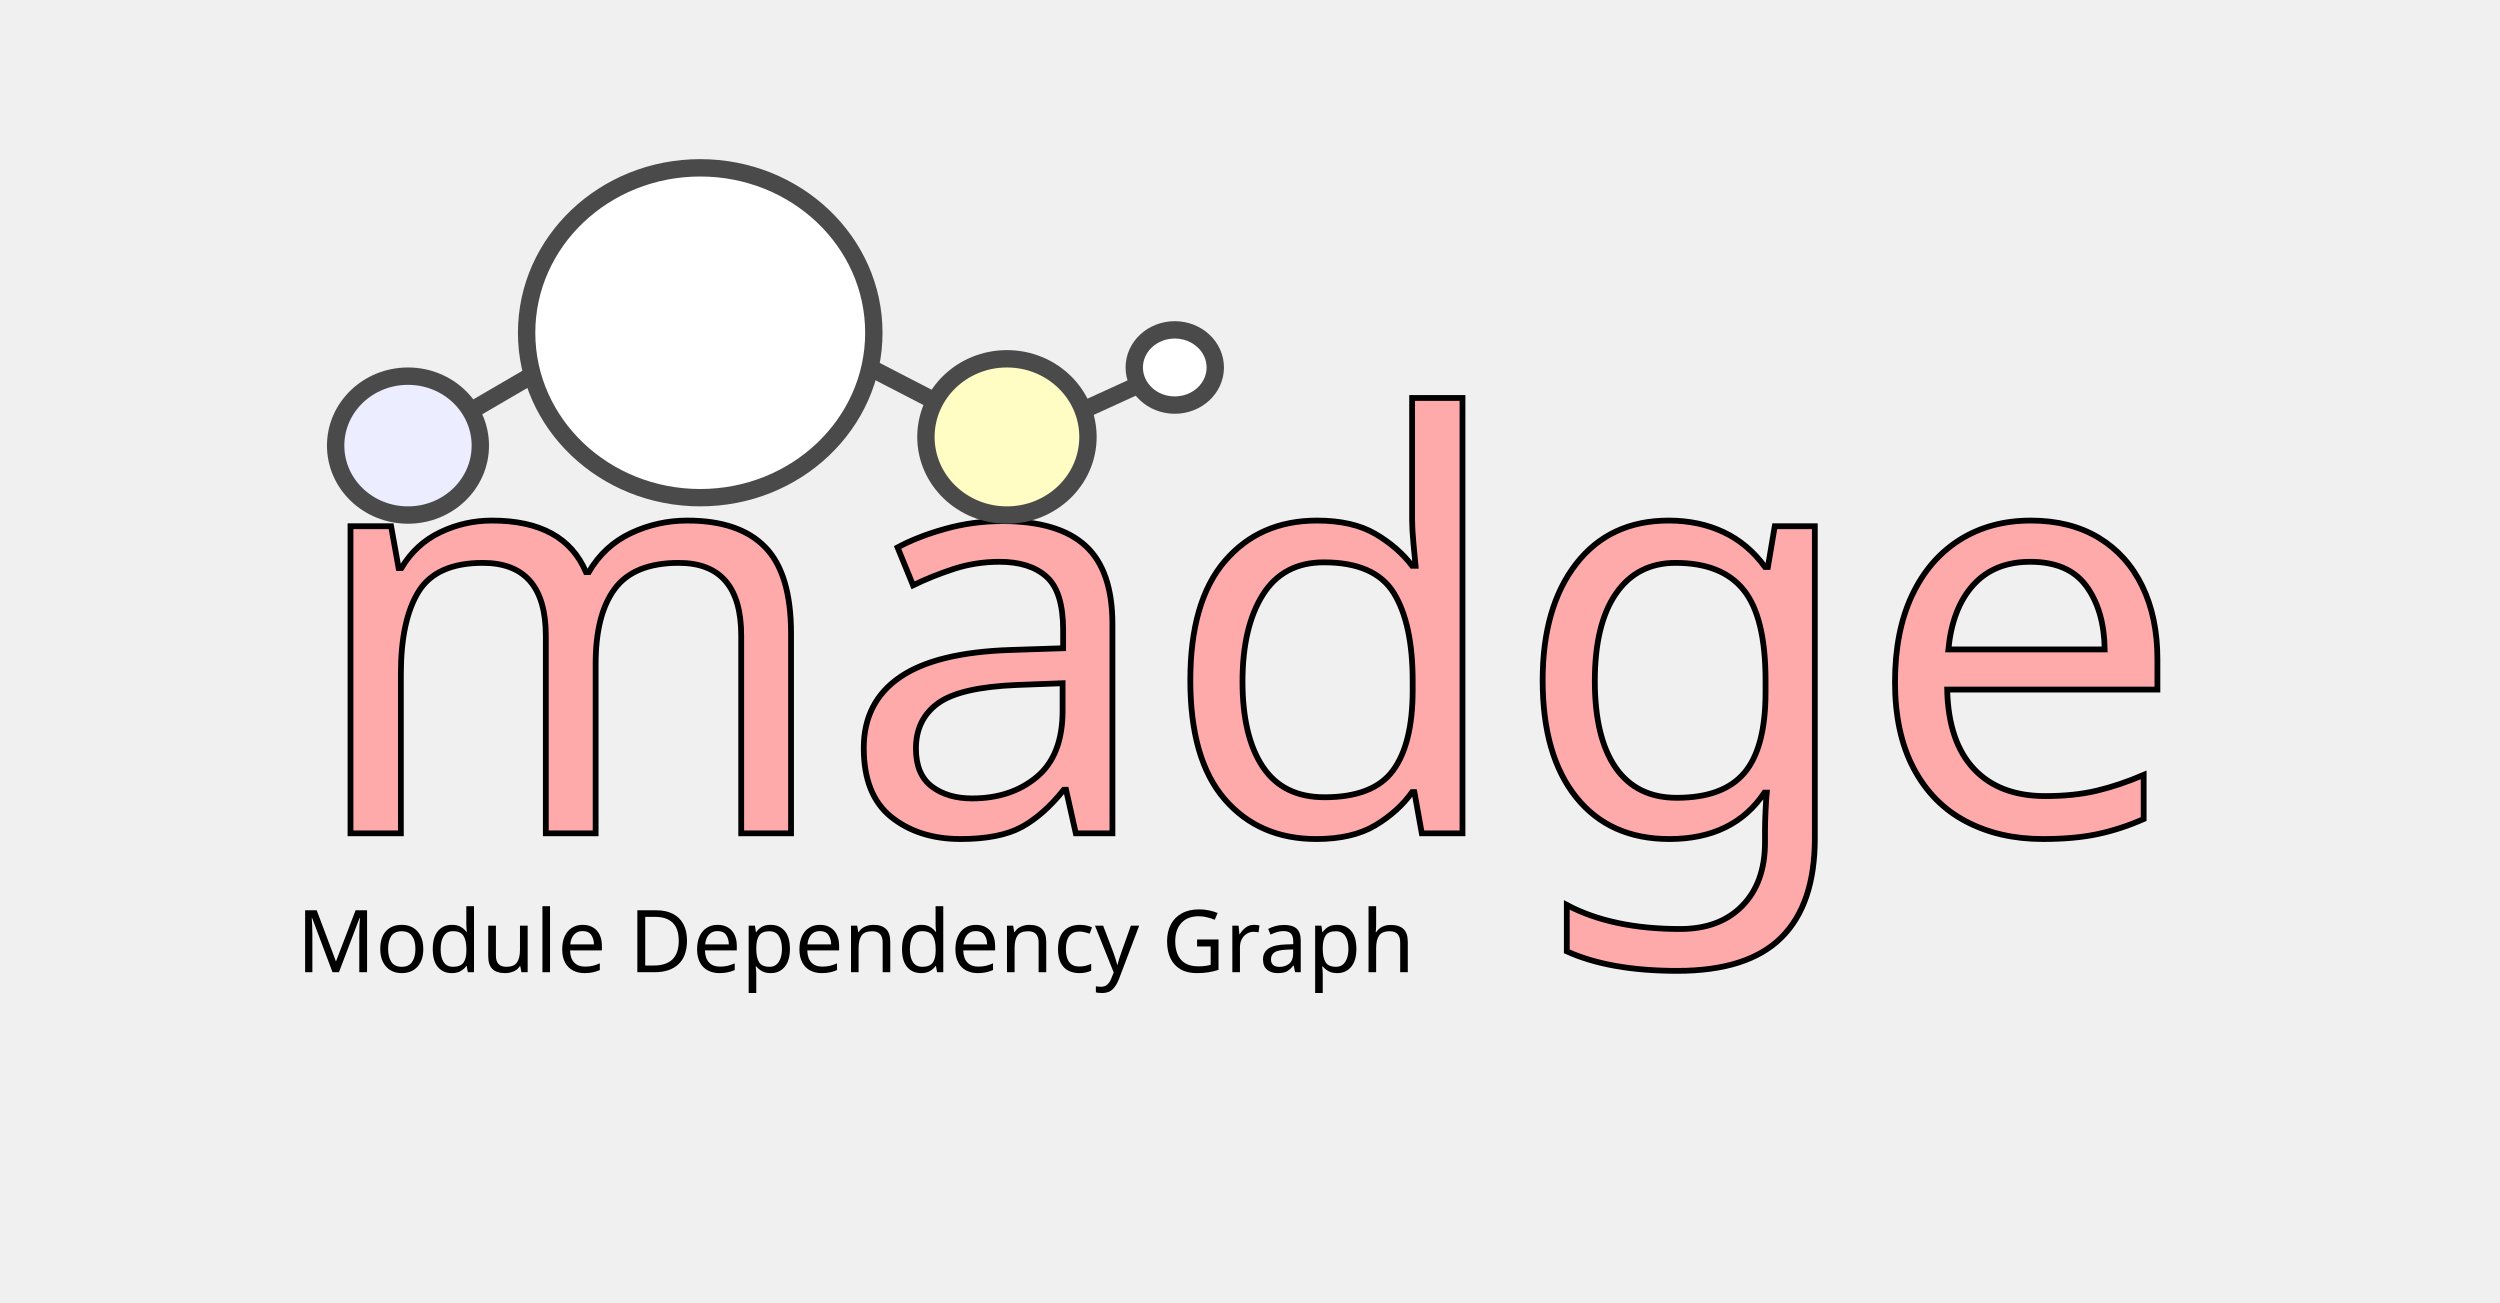
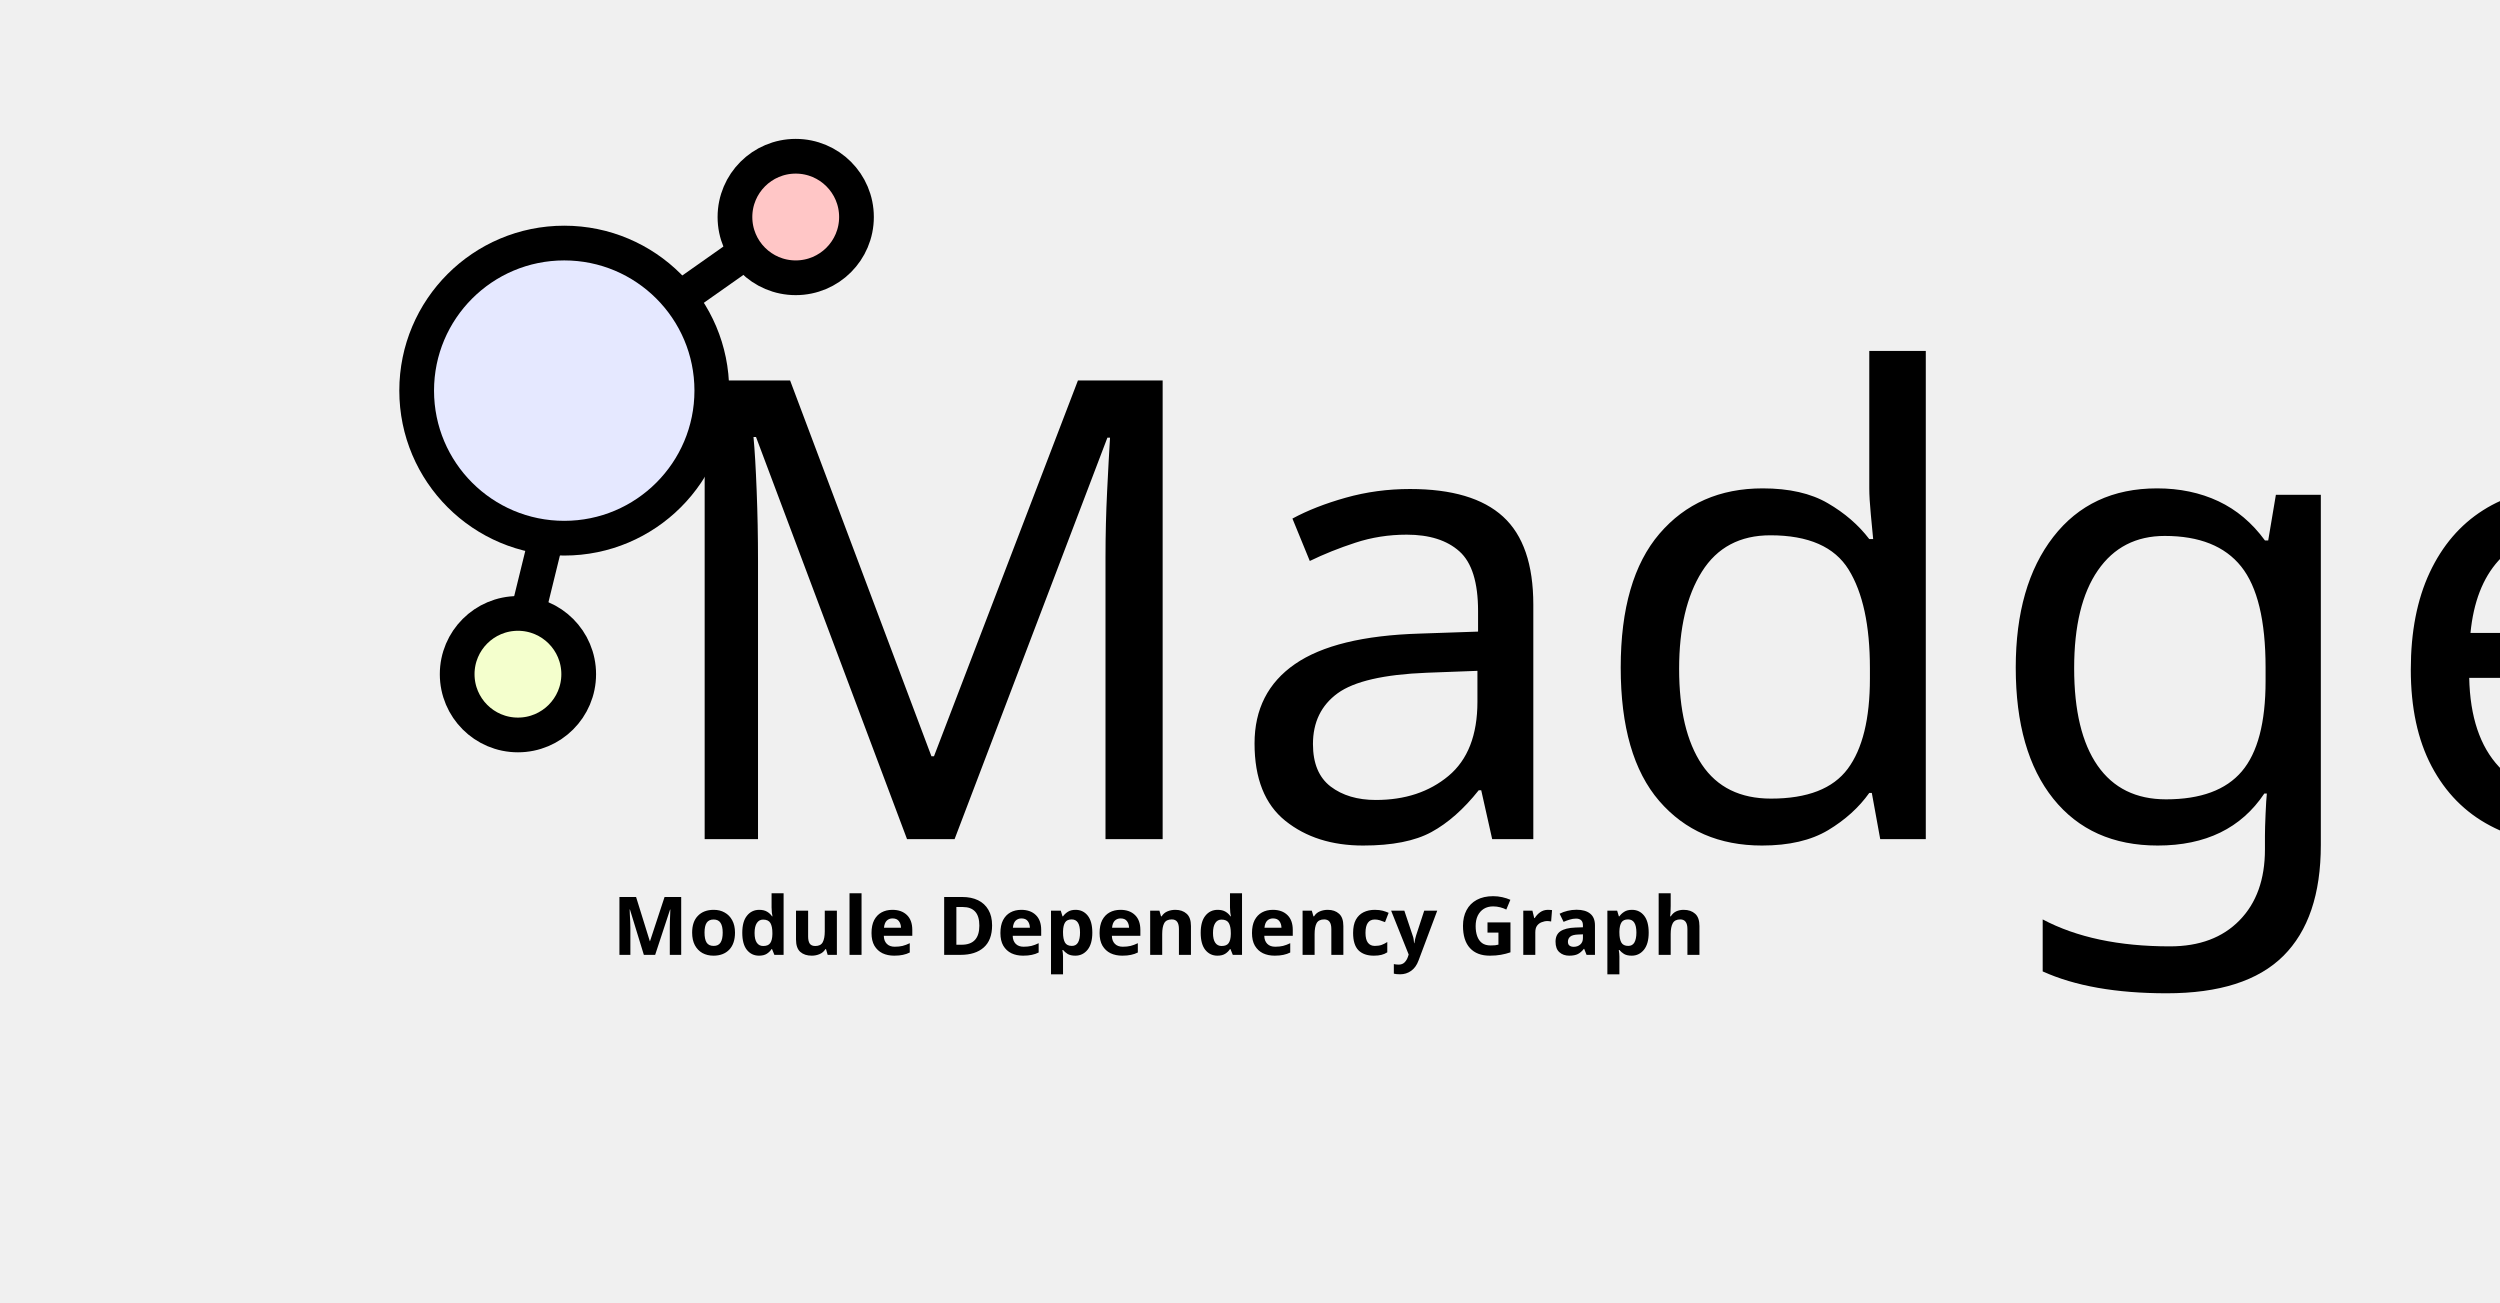
<svg xmlns="http://www.w3.org/2000/svg" width="432px" height="225px" viewBox="0 0 432 225" version="1.1">
  <defs />
  <g id="Page-1" stroke="none" stroke-width="1" fill="none" fill-rule="evenodd">
    <g id="Artboard">
-       <path d="M68.5,78.5 L128.5,43.5" id="Line" stroke="#4A4A4A" stroke-width="3" stroke-linecap="square" />
-       <g id="Group" transform="translate(49, 62)" stroke="#000000" font-family="MINIMALHARD" fill="#FFAAAA" font-size="99" font-weight="normal">
-         <text id="madge">
-           <tspan x="3.145" y="82">madge</tspan>
-         </text>
-       </g>
-       <path d="M113.5,44.5 L173.5,75.5" id="Line" stroke="#4A4A4A" stroke-width="3" stroke-linecap="square" />
-       <path d="M170.5,78.5 L205.5,62.5" id="Line" stroke="#4A4A4A" stroke-width="3" stroke-linecap="square" />
-       <ellipse id="Oval" stroke="#4A4A4A" stroke-width="3" fill="#ECEDFF" cx="70.5" cy="77" rx="12.5" ry="12" />
-       <ellipse id="Oval" stroke="#4A4A4A" stroke-width="3" fill="#FFFFFF" cx="121" cy="57.5" rx="30" ry="28.5" />
-       <ellipse id="Oval" stroke="#4A4A4A" stroke-width="3" fill="#FFFDC4" cx="174" cy="75.5" rx="14" ry="13.5" />
-       <ellipse id="Oval" stroke="#4A4A4A" stroke-width="3" fill="#FFFFFF" cx="203" cy="63.5" rx="7" ry="6.5" />
-       <text id="Module-Dependency-Gr" font-family="ArialUnicodeMS, Arial Unicode MS" font-size="15" font-weight="normal" fill="#000000">
-         <tspan x="51.275" y="168">Module Dependency Graph</tspan>
+       <path d="M97,66 L141,35" id="Line" stroke="#000000" stroke-width="6" stroke-linecap="square" />
+       <path d="M89,115 L102,62" id="Line" stroke="#000000" stroke-width="6" stroke-linecap="square" />
+       <text id="Module-Dependency-Gr" font-family="BradleyHandITCTT-Bold, Bradley Hand" font-size="14" font-style="expanded" font-weight="bold" fill="#000000">
+         <tspan x="105.772" y="165">Module Dependency Graph</tspan>
+       </text>
+       <circle id="Oval" stroke="#000000" stroke-width="6" fill="#E5E8FF" cx="97.5" cy="67.5" r="25.5" />
+       <circle id="Oval" stroke="#000000" stroke-width="6" fill="#FFC6C6" cx="137.5" cy="37.5" r="10.5" />
+       <circle id="Oval" stroke="#000000" stroke-width="6" fill="#F4FFCD" cx="89.5" cy="116.5" r="10.5" />
+       <text id="Madge" font-family="GiddyupStd, Giddyup Std" font-size="111" font-weight="normal" fill="#000000">
+         <tspan x="111" y="145">Madge</tspan>
      </text>
    </g>
  </g>
</svg>
